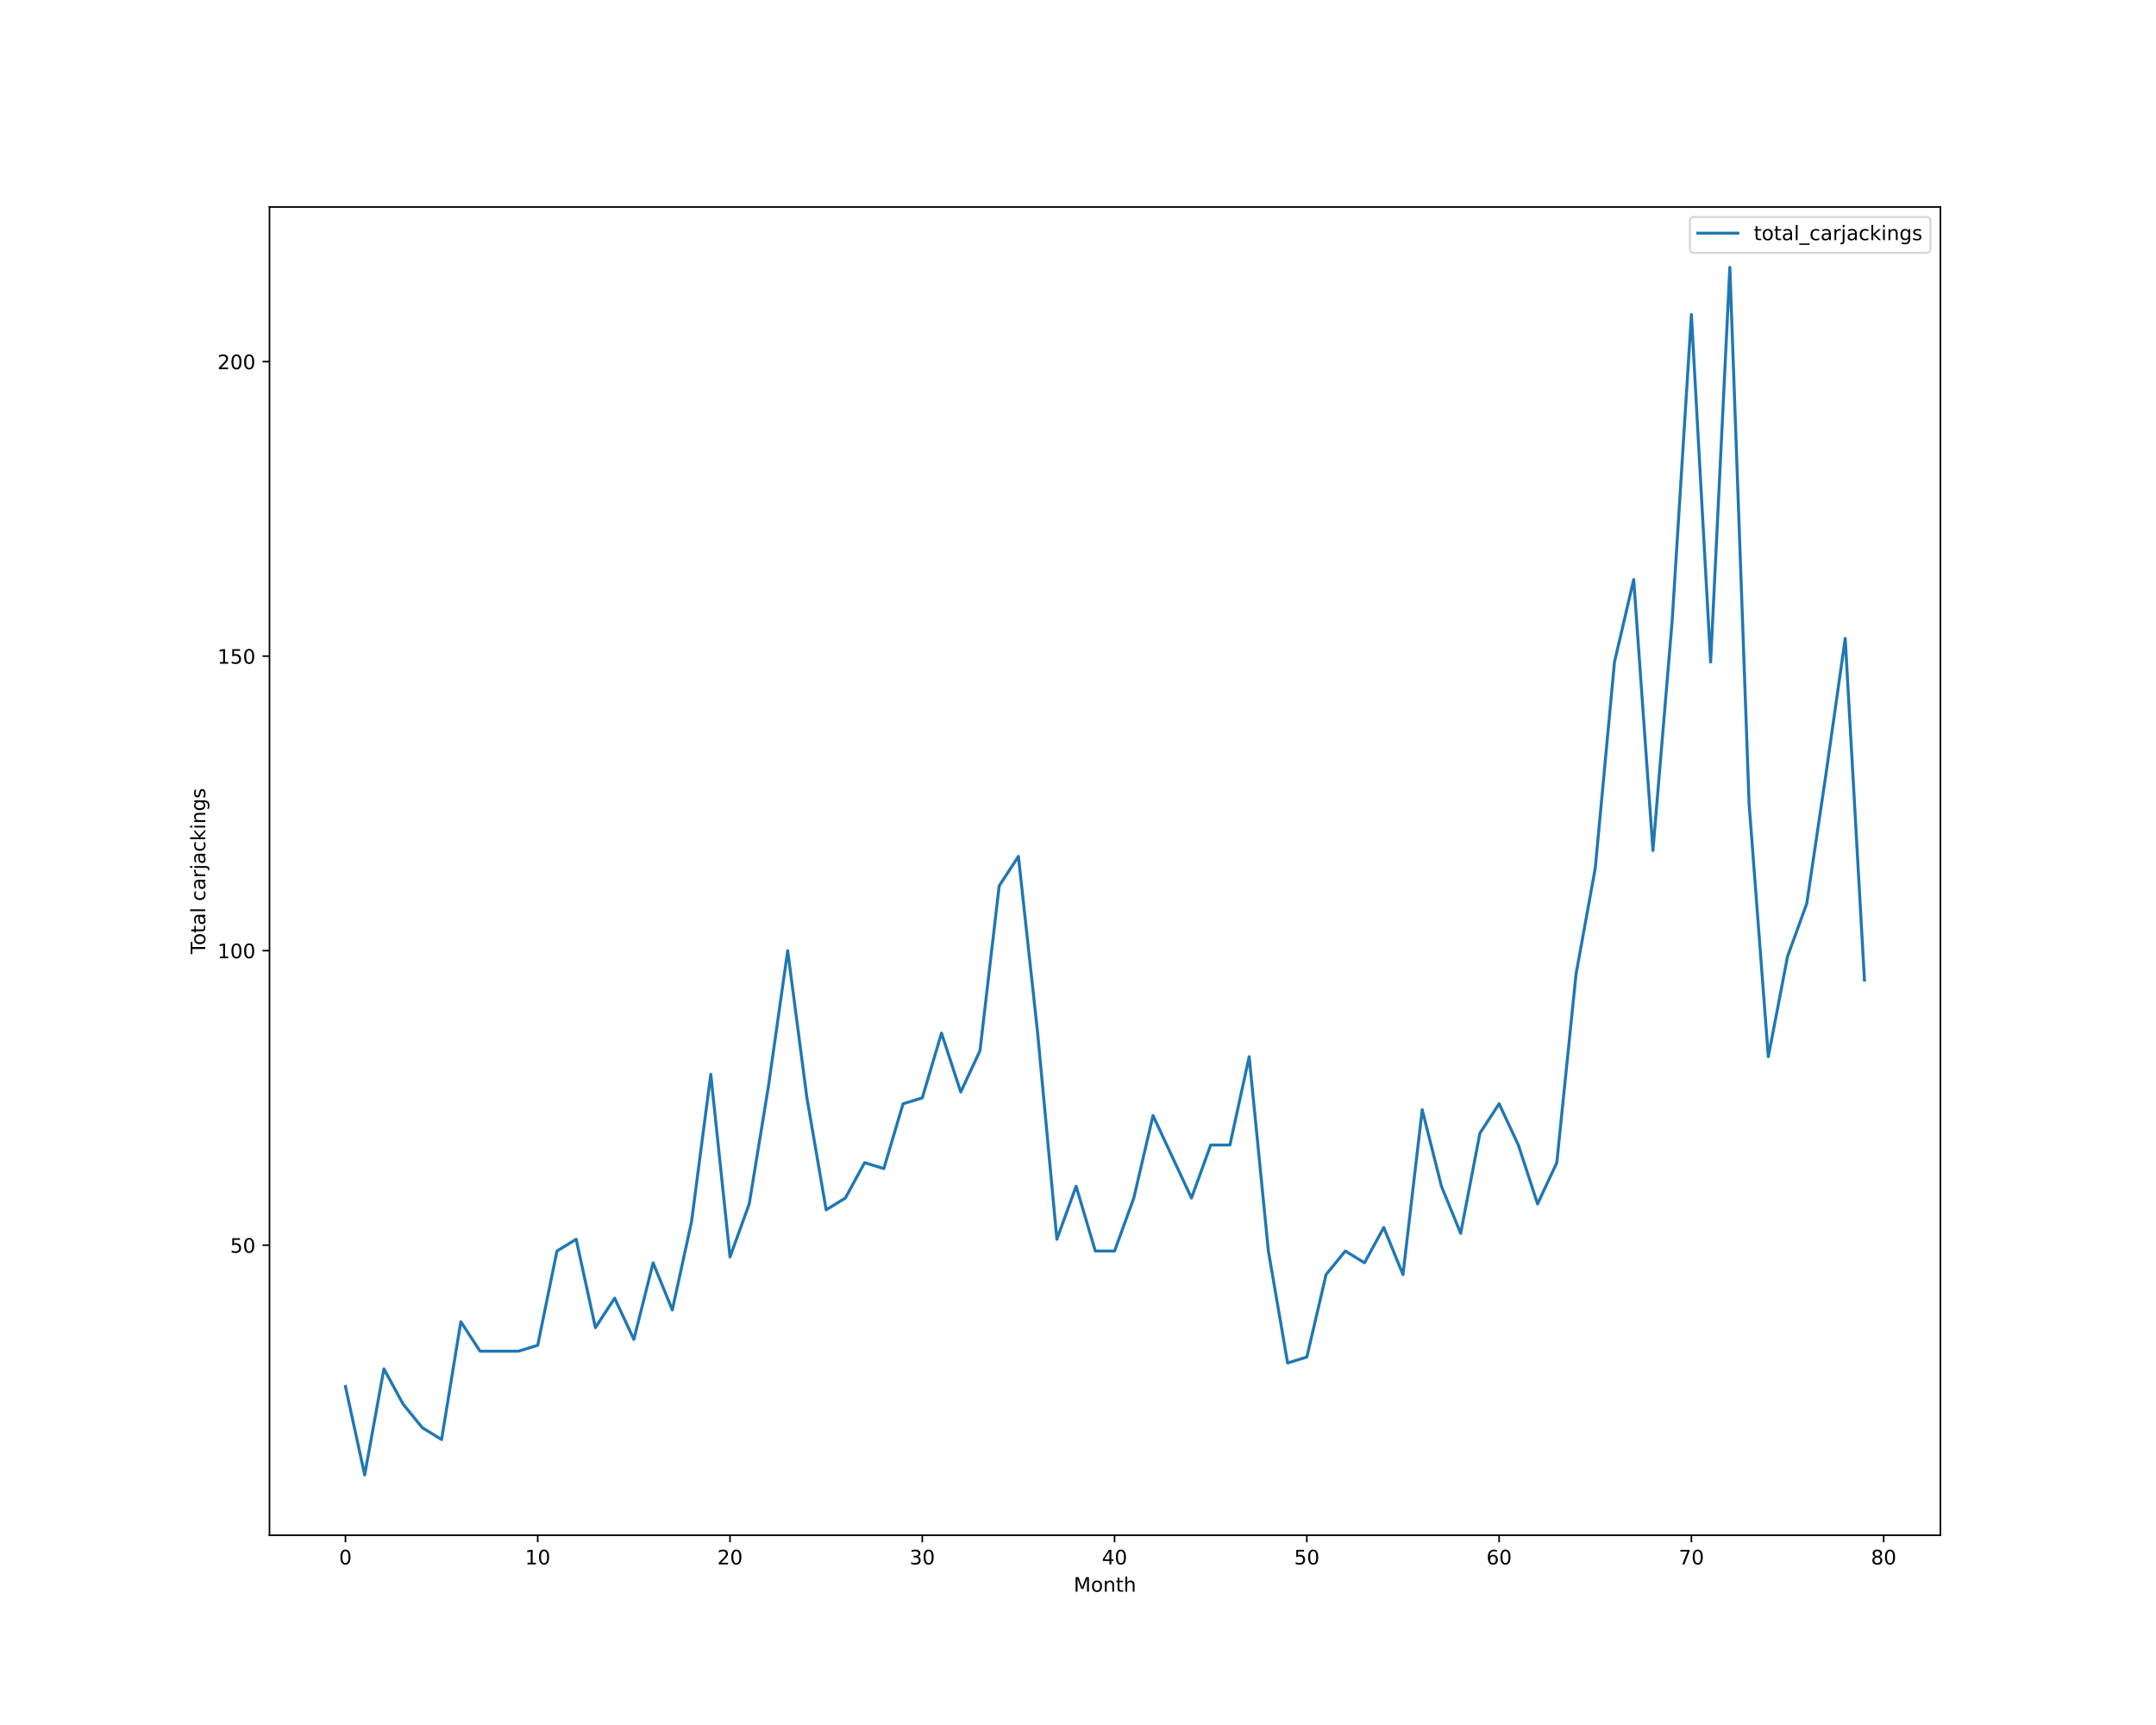
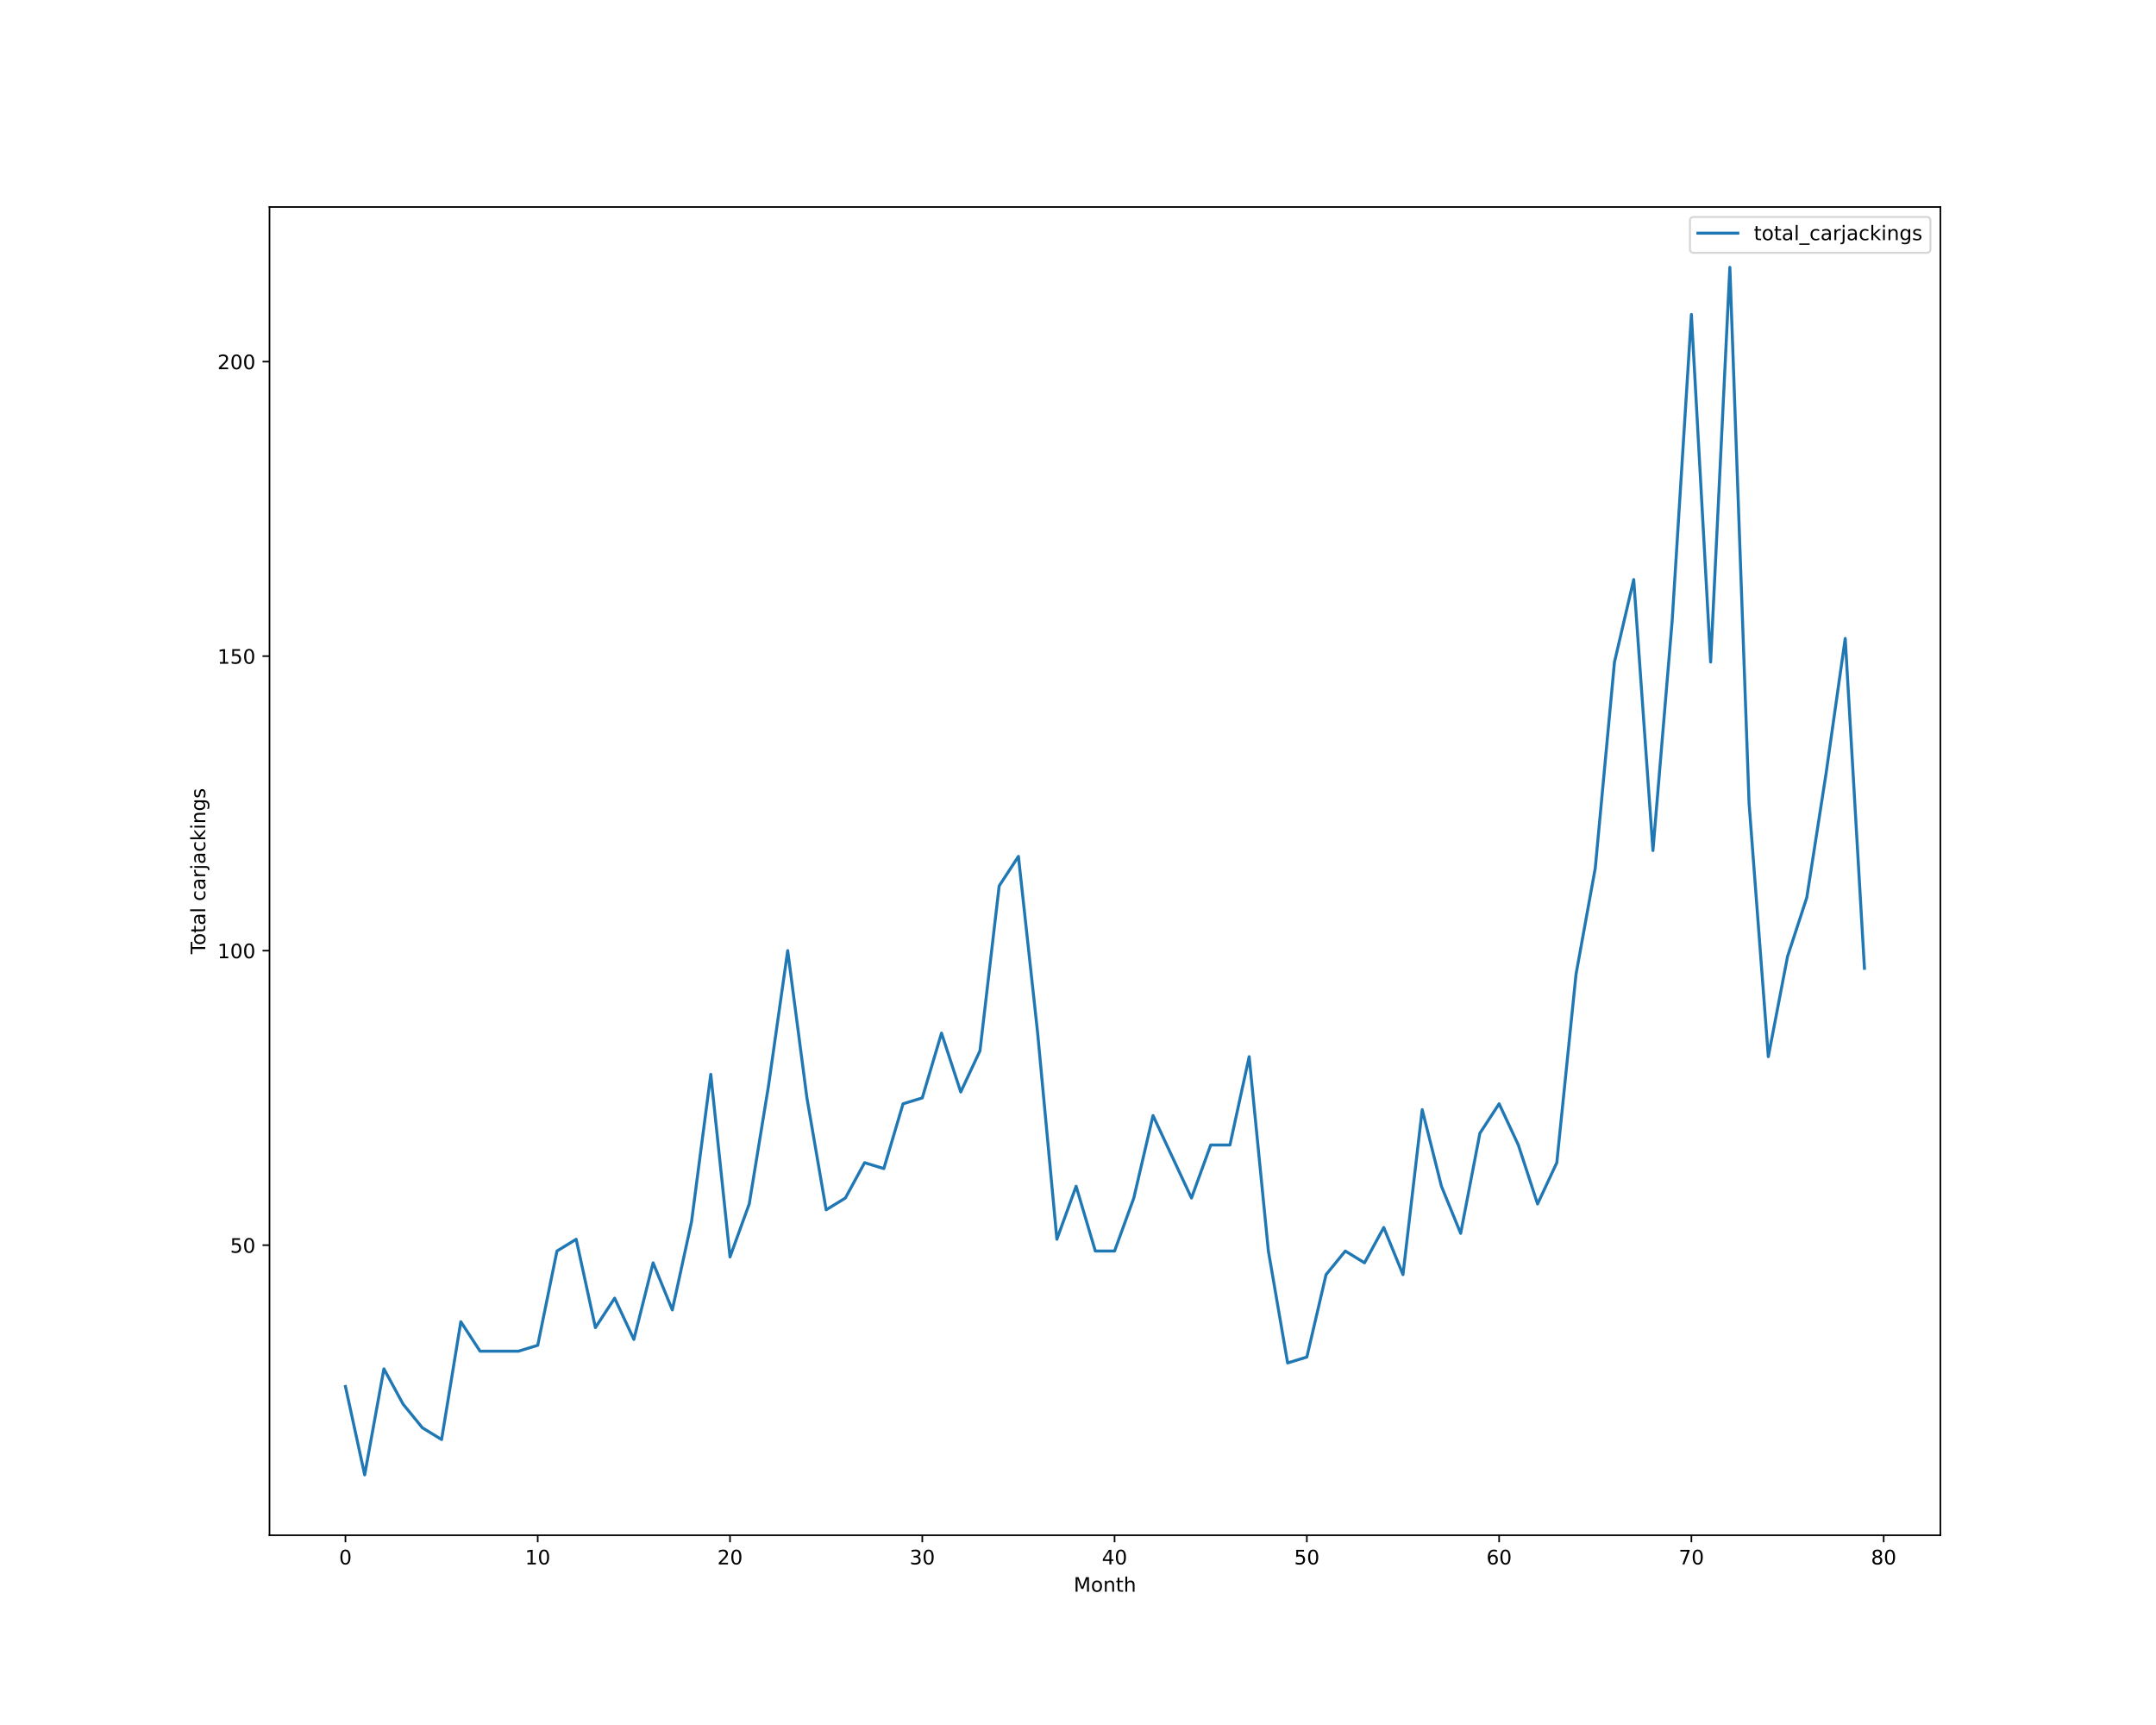
<svg xmlns="http://www.w3.org/2000/svg" xmlns:xlink="http://www.w3.org/1999/xlink" height="864pt" version="1.1" viewBox="0 0 1080 864" width="1080pt">
  <defs>
    <style type="text/css">*{stroke-linecap:butt;stroke-linejoin:round;}</style>
  </defs>
  <g id="figure_1">
    <g id="patch_1">
      <path d="M 0 864  L 1080 864  L 1080 0  L 0 0  z " style="fill:#ffffff;" />
    </g>
    <g id="axes_1">
      <g id="patch_2">
        <path d="M 135 768.96  L 972 768.96  L 972 103.68  L 135 103.68  z " style="fill:#ffffff;" />
      </g>
      <g id="matplotlib.axis_1">
        <g id="xtick_1">
          <g id="line2d_1">
            <defs>
-               <path d="M 0 0  L 0 3.5  " id="m799daf60d1" style="stroke:#000000;stroke-width:0.8;" />
-             </defs>
-             <g>
-               <use style="stroke:#000000;stroke-width:0.8;" x="173.045" xlink:href="#m799daf60d1" y="768.96" />
+               <path d="M 0 0  L 0 3.5  " id="m0773ad87b2" style="stroke:#000000;stroke-width:0.8;" />
+             </defs>
+             <g>
+               <use style="stroke:#000000;stroke-width:0.8;" x="173.045" xlink:href="#m0773ad87b2" y="768.96" />
            </g>
          </g>
          <g id="text_1">
            <g transform="translate(169.8642 783.5584)scale(0.1 -0.1)">
              <defs>
                <path d="M 2034 4250  Q 1547 4250 1301 3770  Q 1056 3291 1056 2328  Q 1056 1369 1301 889  Q 1547 409 2034 409  Q 2525 409 2770 889  Q 3016 1369 3016 2328  Q 3016 3291 2770 3770  Q 2525 4250 2034 4250  z M 2034 4750  Q 2819 4750 3233 4129  Q 3647 3509 3647 2328  Q 3647 1150 3233 529  Q 2819 -91 2034 -91  Q 1250 -91 836 529  Q 422 1150 422 2328  Q 422 3509 836 4129  Q 1250 4750 2034 4750  z " id="DejaVuSans-30" transform="scale(0.015625)" />
              </defs>
              <use xlink:href="#DejaVuSans-30" />
            </g>
          </g>
        </g>
        <g id="xtick_2">
          <g id="line2d_2">
            <g>
-               <use style="stroke:#000000;stroke-width:0.8;" x="269.363" xlink:href="#m799daf60d1" y="768.96" />
+               <use style="stroke:#000000;stroke-width:0.8;" x="269.363" xlink:href="#m0773ad87b2" y="768.96" />
            </g>
          </g>
          <g id="text_2">
            <g transform="translate(263.0006 783.5584)scale(0.1 -0.1)">
              <defs>
                <path d="M 794 531  L 1825 531  L 1825 4091  L 703 3866  L 703 4441  L 1819 4666  L 2450 4666  L 2450 531  L 3481 531  L 3481 0  L 794 0  L 794 531  z " id="DejaVuSans-31" transform="scale(0.015625)" />
              </defs>
              <use xlink:href="#DejaVuSans-31" />
              <use x="63.623" xlink:href="#DejaVuSans-30" />
            </g>
          </g>
        </g>
        <g id="xtick_3">
          <g id="line2d_3">
            <g>
-               <use style="stroke:#000000;stroke-width:0.8;" x="365.681" xlink:href="#m799daf60d1" y="768.96" />
+               <use style="stroke:#000000;stroke-width:0.8;" x="365.681" xlink:href="#m0773ad87b2" y="768.96" />
            </g>
          </g>
          <g id="text_3">
            <g transform="translate(359.3182 783.5584)scale(0.1 -0.1)">
              <defs>
                <path d="M 1228 531  L 3431 531  L 3431 0  L 469 0  L 469 531  Q 828 903 1448 1529  Q 2069 2156 2228 2338  Q 2531 2678 2651 2914  Q 2772 3150 2772 3378  Q 2772 3750 2511 3984  Q 2250 4219 1831 4219  Q 1534 4219 1204 4116  Q 875 4013 500 3803  L 500 4441  Q 881 4594 1212 4672  Q 1544 4750 1819 4750  Q 2544 4750 2975 4387  Q 3406 4025 3406 3419  Q 3406 3131 3298 2873  Q 3191 2616 2906 2266  Q 2828 2175 2409 1742  Q 1991 1309 1228 531  z " id="DejaVuSans-32" transform="scale(0.015625)" />
              </defs>
              <use xlink:href="#DejaVuSans-32" />
              <use x="63.623" xlink:href="#DejaVuSans-30" />
            </g>
          </g>
        </g>
        <g id="xtick_4">
          <g id="line2d_4">
            <g>
-               <use style="stroke:#000000;stroke-width:0.8;" x="461.998" xlink:href="#m799daf60d1" y="768.96" />
+               <use style="stroke:#000000;stroke-width:0.8;" x="461.998" xlink:href="#m0773ad87b2" y="768.96" />
            </g>
          </g>
          <g id="text_4">
            <g transform="translate(455.6358 783.5584)scale(0.1 -0.1)">
              <defs>
                <path d="M 2597 2516  Q 3050 2419 3304 2112  Q 3559 1806 3559 1356  Q 3559 666 3084 287  Q 2609 -91 1734 -91  Q 1441 -91 1130 -33  Q 819 25 488 141  L 488 750  Q 750 597 1062 519  Q 1375 441 1716 441  Q 2309 441 2620 675  Q 2931 909 2931 1356  Q 2931 1769 2642 2001  Q 2353 2234 1838 2234  L 1294 2234  L 1294 2753  L 1863 2753  Q 2328 2753 2575 2939  Q 2822 3125 2822 3475  Q 2822 3834 2567 4026  Q 2313 4219 1838 4219  Q 1578 4219 1281 4162  Q 984 4106 628 3988  L 628 4550  Q 988 4650 1302 4700  Q 1616 4750 1894 4750  Q 2613 4750 3031 4423  Q 3450 4097 3450 3541  Q 3450 3153 3228 2886  Q 3006 2619 2597 2516  z " id="DejaVuSans-33" transform="scale(0.015625)" />
              </defs>
              <use xlink:href="#DejaVuSans-33" />
              <use x="63.623" xlink:href="#DejaVuSans-30" />
            </g>
          </g>
        </g>
        <g id="xtick_5">
          <g id="line2d_5">
            <g>
-               <use style="stroke:#000000;stroke-width:0.8;" x="558.316" xlink:href="#m799daf60d1" y="768.96" />
+               <use style="stroke:#000000;stroke-width:0.8;" x="558.316" xlink:href="#m0773ad87b2" y="768.96" />
            </g>
          </g>
          <g id="text_5">
            <g transform="translate(551.9534 783.5584)scale(0.1 -0.1)">
              <defs>
                <path d="M 2419 4116  L 825 1625  L 2419 1625  L 2419 4116  z M 2253 4666  L 3047 4666  L 3047 1625  L 3713 1625  L 3713 1100  L 3047 1100  L 3047 0  L 2419 0  L 2419 1100  L 313 1100  L 313 1709  L 2253 4666  z " id="DejaVuSans-34" transform="scale(0.015625)" />
              </defs>
              <use xlink:href="#DejaVuSans-34" />
              <use x="63.623" xlink:href="#DejaVuSans-30" />
            </g>
          </g>
        </g>
        <g id="xtick_6">
          <g id="line2d_6">
            <g>
-               <use style="stroke:#000000;stroke-width:0.8;" x="654.633" xlink:href="#m799daf60d1" y="768.96" />
+               <use style="stroke:#000000;stroke-width:0.8;" x="654.633" xlink:href="#m0773ad87b2" y="768.96" />
            </g>
          </g>
          <g id="text_6">
            <g transform="translate(648.271 783.5584)scale(0.1 -0.1)">
              <defs>
                <path d="M 691 4666  L 3169 4666  L 3169 4134  L 1269 4134  L 1269 2991  Q 1406 3038 1543 3061  Q 1681 3084 1819 3084  Q 2600 3084 3056 2656  Q 3513 2228 3513 1497  Q 3513 744 3044 326  Q 2575 -91 1722 -91  Q 1428 -91 1123 -41  Q 819 9 494 109  L 494 744  Q 775 591 1075 516  Q 1375 441 1709 441  Q 2250 441 2565 725  Q 2881 1009 2881 1497  Q 2881 1984 2565 2268  Q 2250 2553 1709 2553  Q 1456 2553 1204 2497  Q 953 2441 691 2322  L 691 4666  z " id="DejaVuSans-35" transform="scale(0.015625)" />
              </defs>
              <use xlink:href="#DejaVuSans-35" />
              <use x="63.623" xlink:href="#DejaVuSans-30" />
            </g>
          </g>
        </g>
        <g id="xtick_7">
          <g id="line2d_7">
            <g>
-               <use style="stroke:#000000;stroke-width:0.8;" x="750.951" xlink:href="#m799daf60d1" y="768.96" />
+               <use style="stroke:#000000;stroke-width:0.8;" x="750.951" xlink:href="#m0773ad87b2" y="768.96" />
            </g>
          </g>
          <g id="text_7">
            <g transform="translate(744.5886 783.5584)scale(0.1 -0.1)">
              <defs>
                <path d="M 2113 2584  Q 1688 2584 1439 2293  Q 1191 2003 1191 1497  Q 1191 994 1439 701  Q 1688 409 2113 409  Q 2538 409 2786 701  Q 3034 994 3034 1497  Q 3034 2003 2786 2293  Q 2538 2584 2113 2584  z M 3366 4563  L 3366 3988  Q 3128 4100 2886 4159  Q 2644 4219 2406 4219  Q 1781 4219 1451 3797  Q 1122 3375 1075 2522  Q 1259 2794 1537 2939  Q 1816 3084 2150 3084  Q 2853 3084 3261 2657  Q 3669 2231 3669 1497  Q 3669 778 3244 343  Q 2819 -91 2113 -91  Q 1303 -91 875 529  Q 447 1150 447 2328  Q 447 3434 972 4092  Q 1497 4750 2381 4750  Q 2619 4750 2861 4703  Q 3103 4656 3366 4563  z " id="DejaVuSans-36" transform="scale(0.015625)" />
              </defs>
              <use xlink:href="#DejaVuSans-36" />
              <use x="63.623" xlink:href="#DejaVuSans-30" />
            </g>
          </g>
        </g>
        <g id="xtick_8">
          <g id="line2d_8">
            <g>
-               <use style="stroke:#000000;stroke-width:0.8;" x="847.269" xlink:href="#m799daf60d1" y="768.96" />
+               <use style="stroke:#000000;stroke-width:0.8;" x="847.269" xlink:href="#m0773ad87b2" y="768.96" />
            </g>
          </g>
          <g id="text_8">
            <g transform="translate(840.9062 783.5584)scale(0.1 -0.1)">
              <defs>
                <path d="M 525 4666  L 3525 4666  L 3525 4397  L 1831 0  L 1172 0  L 2766 4134  L 525 4134  L 525 4666  z " id="DejaVuSans-37" transform="scale(0.015625)" />
              </defs>
              <use xlink:href="#DejaVuSans-37" />
              <use x="63.623" xlink:href="#DejaVuSans-30" />
            </g>
          </g>
        </g>
        <g id="xtick_9">
          <g id="line2d_9">
            <g>
-               <use style="stroke:#000000;stroke-width:0.8;" x="943.586" xlink:href="#m799daf60d1" y="768.96" />
+               <use style="stroke:#000000;stroke-width:0.8;" x="943.586" xlink:href="#m0773ad87b2" y="768.96" />
            </g>
          </g>
          <g id="text_9">
            <g transform="translate(937.2238 783.5584)scale(0.1 -0.1)">
              <defs>
                <path d="M 2034 2216  Q 1584 2216 1326 1975  Q 1069 1734 1069 1313  Q 1069 891 1326 650  Q 1584 409 2034 409  Q 2484 409 2743 651  Q 3003 894 3003 1313  Q 3003 1734 2745 1975  Q 2488 2216 2034 2216  z M 1403 2484  Q 997 2584 770 2862  Q 544 3141 544 3541  Q 544 4100 942 4425  Q 1341 4750 2034 4750  Q 2731 4750 3128 4425  Q 3525 4100 3525 3541  Q 3525 3141 3298 2862  Q 3072 2584 2669 2484  Q 3125 2378 3379 2068  Q 3634 1759 3634 1313  Q 3634 634 3220 271  Q 2806 -91 2034 -91  Q 1263 -91 848 271  Q 434 634 434 1313  Q 434 1759 690 2068  Q 947 2378 1403 2484  z M 1172 3481  Q 1172 3119 1398 2916  Q 1625 2713 2034 2713  Q 2441 2713 2670 2916  Q 2900 3119 2900 3481  Q 2900 3844 2670 4047  Q 2441 4250 2034 4250  Q 1625 4250 1398 4047  Q 1172 3844 1172 3481  z " id="DejaVuSans-38" transform="scale(0.015625)" />
              </defs>
              <use xlink:href="#DejaVuSans-38" />
              <use x="63.623" xlink:href="#DejaVuSans-30" />
            </g>
          </g>
        </g>
        <g id="text_10">
          <g transform="translate(537.8289 797.2366)scale(0.1 -0.1)">
            <defs>
              <path d="M 628 4666  L 1569 4666  L 2759 1491  L 3956 4666  L 4897 4666  L 4897 0  L 4281 0  L 4281 4097  L 3078 897  L 2444 897  L 1241 4097  L 1241 0  L 628 0  L 628 4666  z " id="DejaVuSans-4d" transform="scale(0.015625)" />
              <path d="M 1959 3097  Q 1497 3097 1228 2736  Q 959 2375 959 1747  Q 959 1119 1226 758  Q 1494 397 1959 397  Q 2419 397 2687 759  Q 2956 1122 2956 1747  Q 2956 2369 2687 2733  Q 2419 3097 1959 3097  z M 1959 3584  Q 2709 3584 3137 3096  Q 3566 2609 3566 1747  Q 3566 888 3137 398  Q 2709 -91 1959 -91  Q 1206 -91 779 398  Q 353 888 353 1747  Q 353 2609 779 3096  Q 1206 3584 1959 3584  z " id="DejaVuSans-6f" transform="scale(0.015625)" />
              <path d="M 3513 2113  L 3513 0  L 2938 0  L 2938 2094  Q 2938 2591 2744 2837  Q 2550 3084 2163 3084  Q 1697 3084 1428 2787  Q 1159 2491 1159 1978  L 1159 0  L 581 0  L 581 3500  L 1159 3500  L 1159 2956  Q 1366 3272 1645 3428  Q 1925 3584 2291 3584  Q 2894 3584 3203 3211  Q 3513 2838 3513 2113  z " id="DejaVuSans-6e" transform="scale(0.015625)" />
              <path d="M 1172 4494  L 1172 3500  L 2356 3500  L 2356 3053  L 1172 3053  L 1172 1153  Q 1172 725 1289 603  Q 1406 481 1766 481  L 2356 481  L 2356 0  L 1766 0  Q 1100 0 847 248  Q 594 497 594 1153  L 594 3053  L 172 3053  L 172 3500  L 594 3500  L 594 4494  L 1172 4494  z " id="DejaVuSans-74" transform="scale(0.015625)" />
              <path d="M 3513 2113  L 3513 0  L 2938 0  L 2938 2094  Q 2938 2591 2744 2837  Q 2550 3084 2163 3084  Q 1697 3084 1428 2787  Q 1159 2491 1159 1978  L 1159 0  L 581 0  L 581 4863  L 1159 4863  L 1159 2956  Q 1366 3272 1645 3428  Q 1925 3584 2291 3584  Q 2894 3584 3203 3211  Q 3513 2838 3513 2113  z " id="DejaVuSans-68" transform="scale(0.015625)" />
            </defs>
            <use xlink:href="#DejaVuSans-4d" />
            <use x="86.279" xlink:href="#DejaVuSans-6f" />
            <use x="147.461" xlink:href="#DejaVuSans-6e" />
            <use x="210.84" xlink:href="#DejaVuSans-74" />
            <use x="250.049" xlink:href="#DejaVuSans-68" />
          </g>
        </g>
      </g>
      <g id="matplotlib.axis_2">
        <g id="ytick_1">
          <g id="line2d_10">
            <defs>
-               <path d="M 0 0  L -3.5 0  " id="mf477ae4167" style="stroke:#000000;stroke-width:0.8;" />
-             </defs>
-             <g>
-               <use style="stroke:#000000;stroke-width:0.8;" x="135" xlink:href="#mf477ae4167" y="623.66" />
+               <path d="M 0 0  L -3.5 0  " id="m0b3d13940d" style="stroke:#000000;stroke-width:0.8;" />
+             </defs>
+             <g>
+               <use style="stroke:#000000;stroke-width:0.8;" x="135" xlink:href="#m0b3d13940d" y="623.66" />
            </g>
          </g>
          <g id="text_11">
            <g transform="translate(115.275 627.4597)scale(0.1 -0.1)">
              <use xlink:href="#DejaVuSans-35" />
              <use x="63.623" xlink:href="#DejaVuSans-30" />
            </g>
          </g>
        </g>
        <g id="ytick_2">
          <g id="line2d_11">
            <g>
-               <use style="stroke:#000000;stroke-width:0.8;" x="135" xlink:href="#mf477ae4167" y="476.148" />
+               <use style="stroke:#000000;stroke-width:0.8;" x="135" xlink:href="#m0b3d13940d" y="476.148" />
            </g>
          </g>
          <g id="text_12">
            <g transform="translate(108.9125 479.9475)scale(0.1 -0.1)">
              <use xlink:href="#DejaVuSans-31" />
              <use x="63.623" xlink:href="#DejaVuSans-30" />
              <use x="127.246" xlink:href="#DejaVuSans-30" />
            </g>
          </g>
        </g>
        <g id="ytick_3">
          <g id="line2d_12">
            <g>
-               <use style="stroke:#000000;stroke-width:0.8;" x="135" xlink:href="#mf477ae4167" y="328.636" />
+               <use style="stroke:#000000;stroke-width:0.8;" x="135" xlink:href="#m0b3d13940d" y="328.636" />
            </g>
          </g>
          <g id="text_13">
            <g transform="translate(108.9125 332.4353)scale(0.1 -0.1)">
              <use xlink:href="#DejaVuSans-31" />
              <use x="63.623" xlink:href="#DejaVuSans-35" />
              <use x="127.246" xlink:href="#DejaVuSans-30" />
            </g>
          </g>
        </g>
        <g id="ytick_4">
          <g id="line2d_13">
            <g>
-               <use style="stroke:#000000;stroke-width:0.8;" x="135" xlink:href="#mf477ae4167" y="181.124" />
+               <use style="stroke:#000000;stroke-width:0.8;" x="135" xlink:href="#m0b3d13940d" y="181.124" />
            </g>
          </g>
          <g id="text_14">
            <g transform="translate(108.9125 184.9231)scale(0.1 -0.1)">
              <use xlink:href="#DejaVuSans-32" />
              <use x="63.623" xlink:href="#DejaVuSans-30" />
              <use x="127.246" xlink:href="#DejaVuSans-30" />
            </g>
          </g>
        </g>
        <g id="text_15">
          <g transform="translate(102.8328 477.8888)rotate(-90)scale(0.1 -0.1)">
            <defs>
              <path d="M -19 4666  L 3928 4666  L 3928 4134  L 2272 4134  L 2272 0  L 1638 0  L 1638 4134  L -19 4134  L -19 4666  z " id="DejaVuSans-54" transform="scale(0.015625)" />
              <path d="M 2194 1759  Q 1497 1759 1228 1600  Q 959 1441 959 1056  Q 959 750 1161 570  Q 1363 391 1709 391  Q 2188 391 2477 730  Q 2766 1069 2766 1631  L 2766 1759  L 2194 1759  z M 3341 1997  L 3341 0  L 2766 0  L 2766 531  Q 2569 213 2275 61  Q 1981 -91 1556 -91  Q 1019 -91 701 211  Q 384 513 384 1019  Q 384 1609 779 1909  Q 1175 2209 1959 2209  L 2766 2209  L 2766 2266  Q 2766 2663 2505 2880  Q 2244 3097 1772 3097  Q 1472 3097 1187 3025  Q 903 2953 641 2809  L 641 3341  Q 956 3463 1253 3523  Q 1550 3584 1831 3584  Q 2591 3584 2966 3190  Q 3341 2797 3341 1997  z " id="DejaVuSans-61" transform="scale(0.015625)" />
              <path d="M 603 4863  L 1178 4863  L 1178 0  L 603 0  L 603 4863  z " id="DejaVuSans-6c" transform="scale(0.015625)" />
              <path id="DejaVuSans-20" transform="scale(0.015625)" />
              <path d="M 3122 3366  L 3122 2828  Q 2878 2963 2633 3030  Q 2388 3097 2138 3097  Q 1578 3097 1268 2742  Q 959 2388 959 1747  Q 959 1106 1268 751  Q 1578 397 2138 397  Q 2388 397 2633 464  Q 2878 531 3122 666  L 3122 134  Q 2881 22 2623 -34  Q 2366 -91 2075 -91  Q 1284 -91 818 406  Q 353 903 353 1747  Q 353 2603 823 3093  Q 1294 3584 2113 3584  Q 2378 3584 2631 3529  Q 2884 3475 3122 3366  z " id="DejaVuSans-63" transform="scale(0.015625)" />
              <path d="M 2631 2963  Q 2534 3019 2420 3045  Q 2306 3072 2169 3072  Q 1681 3072 1420 2755  Q 1159 2438 1159 1844  L 1159 0  L 581 0  L 581 3500  L 1159 3500  L 1159 2956  Q 1341 3275 1631 3429  Q 1922 3584 2338 3584  Q 2397 3584 2469 3576  Q 2541 3569 2628 3553  L 2631 2963  z " id="DejaVuSans-72" transform="scale(0.015625)" />
              <path d="M 603 3500  L 1178 3500  L 1178 -63  Q 1178 -731 923 -1031  Q 669 -1331 103 -1331  L -116 -1331  L -116 -844  L 38 -844  Q 366 -844 484 -692  Q 603 -541 603 -63  L 603 3500  z M 603 4863  L 1178 4863  L 1178 4134  L 603 4134  L 603 4863  z " id="DejaVuSans-6a" transform="scale(0.015625)" />
              <path d="M 581 4863  L 1159 4863  L 1159 1991  L 2875 3500  L 3609 3500  L 1753 1863  L 3688 0  L 2938 0  L 1159 1709  L 1159 0  L 581 0  L 581 4863  z " id="DejaVuSans-6b" transform="scale(0.015625)" />
              <path d="M 603 3500  L 1178 3500  L 1178 0  L 603 0  L 603 3500  z M 603 4863  L 1178 4863  L 1178 4134  L 603 4134  L 603 4863  z " id="DejaVuSans-69" transform="scale(0.015625)" />
              <path d="M 2906 1791  Q 2906 2416 2648 2759  Q 2391 3103 1925 3103  Q 1463 3103 1205 2759  Q 947 2416 947 1791  Q 947 1169 1205 825  Q 1463 481 1925 481  Q 2391 481 2648 825  Q 2906 1169 2906 1791  z M 3481 434  Q 3481 -459 3084 -895  Q 2688 -1331 1869 -1331  Q 1566 -1331 1297 -1286  Q 1028 -1241 775 -1147  L 775 -588  Q 1028 -725 1275 -790  Q 1522 -856 1778 -856  Q 2344 -856 2625 -561  Q 2906 -266 2906 331  L 2906 616  Q 2728 306 2450 153  Q 2172 0 1784 0  Q 1141 0 747 490  Q 353 981 353 1791  Q 353 2603 747 3093  Q 1141 3584 1784 3584  Q 2172 3584 2450 3431  Q 2728 3278 2906 2969  L 2906 3500  L 3481 3500  L 3481 434  z " id="DejaVuSans-67" transform="scale(0.015625)" />
              <path d="M 2834 3397  L 2834 2853  Q 2591 2978 2328 3040  Q 2066 3103 1784 3103  Q 1356 3103 1142 2972  Q 928 2841 928 2578  Q 928 2378 1081 2264  Q 1234 2150 1697 2047  L 1894 2003  Q 2506 1872 2764 1633  Q 3022 1394 3022 966  Q 3022 478 2636 193  Q 2250 -91 1575 -91  Q 1294 -91 989 -36  Q 684 19 347 128  L 347 722  Q 666 556 975 473  Q 1284 391 1588 391  Q 1994 391 2212 530  Q 2431 669 2431 922  Q 2431 1156 2273 1281  Q 2116 1406 1581 1522  L 1381 1569  Q 847 1681 609 1914  Q 372 2147 372 2553  Q 372 3047 722 3315  Q 1072 3584 1716 3584  Q 2034 3584 2315 3537  Q 2597 3491 2834 3397  z " id="DejaVuSans-73" transform="scale(0.015625)" />
            </defs>
            <use xlink:href="#DejaVuSans-54" />
            <use x="44.084" xlink:href="#DejaVuSans-6f" />
            <use x="105.266" xlink:href="#DejaVuSans-74" />
            <use x="144.475" xlink:href="#DejaVuSans-61" />
            <use x="205.754" xlink:href="#DejaVuSans-6c" />
            <use x="233.537" xlink:href="#DejaVuSans-20" />
            <use x="265.324" xlink:href="#DejaVuSans-63" />
            <use x="320.305" xlink:href="#DejaVuSans-61" />
            <use x="381.584" xlink:href="#DejaVuSans-72" />
            <use x="422.697" xlink:href="#DejaVuSans-6a" />
            <use x="450.48" xlink:href="#DejaVuSans-61" />
            <use x="511.76" xlink:href="#DejaVuSans-63" />
            <use x="566.74" xlink:href="#DejaVuSans-6b" />
            <use x="624.65" xlink:href="#DejaVuSans-69" />
            <use x="652.434" xlink:href="#DejaVuSans-6e" />
            <use x="715.812" xlink:href="#DejaVuSans-67" />
            <use x="779.289" xlink:href="#DejaVuSans-73" />
          </g>
        </g>
      </g>
      <g id="line2d_14">
-         <path clip-path="url(#p60201a7e8a)" d="M 173.045 694.466  L 182.677 738.72  L 192.309 685.616  L 201.941 703.317  L 211.572 715.118  L 221.204 721.019  L 230.836 662.014  L 240.468 676.765  L 250.1 676.765  L 259.731 676.765  L 269.363 673.815  L 278.995 626.611  L 288.627 620.71  L 298.258 664.964  L 307.89 650.213  L 317.522 670.864  L 327.154 632.511  L 336.785 656.113  L 346.417 611.86  L 356.049 538.103  L 365.681 629.561  L 375.312 603.009  L 384.944 544.004  L 394.576 476.148  L 404.208 549.904  L 413.839 605.959  L 423.471 600.059  L 433.103 582.357  L 442.735 585.307  L 452.367 552.855  L 461.998 549.904  L 471.63 517.452  L 481.262 546.954  L 490.894 526.302  L 500.525 443.696  L 510.157 428.944  L 519.789 517.452  L 529.421 620.71  L 539.052 594.158  L 548.684 626.611  L 558.316 626.611  L 567.948 600.059  L 577.579 558.755  L 587.211 579.407  L 596.843 600.059  L 606.475 573.506  L 616.106 573.506  L 625.738 529.253  L 635.37 626.611  L 645.002 682.665  L 654.633 679.715  L 664.265 638.412  L 673.897 626.611  L 683.529 632.511  L 693.161 614.81  L 702.792 638.412  L 712.424 555.805  L 722.056 594.158  L 731.688 617.76  L 741.319 567.606  L 750.951 552.855  L 760.583 573.506  L 770.215 603.009  L 779.846 582.357  L 789.478 487.949  L 799.11 434.845  L 808.742 331.586  L 818.373 290.283  L 828.005 425.994  L 837.637 310.935  L 847.269 157.522  L 856.9 331.586  L 866.532 133.92  L 876.164 402.392  L 885.796 529.253  L 895.428 479.099  L 905.059 452.546  L 914.691 387.641  L 924.323 319.785  L 933.955 490.9  " style="fill:none;stroke:#1f77b4;stroke-linecap:square;stroke-width:1.5;" />
+         <path clip-path="url(#p9a9d4fcba2)" d="M 173.045 694.466  L 182.677 738.72  L 192.309 685.616  L 201.941 703.317  L 211.572 715.118  L 221.204 721.019  L 230.836 662.014  L 240.468 676.765  L 250.1 676.765  L 259.731 676.765  L 269.363 673.815  L 278.995 626.611  L 288.627 620.71  L 298.258 664.964  L 307.89 650.213  L 317.522 670.864  L 327.154 632.511  L 336.785 656.113  L 346.417 611.86  L 356.049 538.103  L 365.681 629.561  L 375.312 603.009  L 384.944 544.004  L 394.576 476.148  L 404.208 549.904  L 413.839 605.959  L 423.471 600.059  L 433.103 582.357  L 442.735 585.307  L 452.367 552.855  L 461.998 549.904  L 471.63 517.452  L 481.262 546.954  L 490.894 526.302  L 500.525 443.696  L 510.157 428.944  L 519.789 517.452  L 529.421 620.71  L 539.052 594.158  L 548.684 626.611  L 558.316 626.611  L 567.948 600.059  L 577.579 558.755  L 587.211 579.407  L 596.843 600.059  L 606.475 573.506  L 616.106 573.506  L 625.738 529.253  L 635.37 626.611  L 645.002 682.665  L 654.633 679.715  L 664.265 638.412  L 673.897 626.611  L 683.529 632.511  L 693.161 614.81  L 702.792 638.412  L 712.424 555.805  L 722.056 594.158  L 731.688 617.76  L 741.319 567.606  L 750.951 552.855  L 760.583 573.506  L 770.215 603.009  L 779.846 582.357  L 789.478 487.949  L 799.11 434.845  L 808.742 331.586  L 818.373 290.283  L 828.005 425.994  L 837.637 310.935  L 847.269 157.522  L 856.9 331.586  L 866.532 133.92  L 876.164 402.392  L 885.796 529.253  L 895.428 479.099  L 905.059 449.596  L 914.691 387.641  L 924.323 319.785  L 933.955 484.999  " style="fill:none;stroke:#1f77b4;stroke-linecap:square;stroke-width:1.5;" />
      </g>
      <g id="patch_3">
        <path d="M 135 768.96  L 135 103.68  " style="fill:none;stroke:#000000;stroke-linecap:square;stroke-linejoin:miter;stroke-width:0.8;" />
      </g>
      <g id="patch_4">
        <path d="M 972 768.96  L 972 103.68  " style="fill:none;stroke:#000000;stroke-linecap:square;stroke-linejoin:miter;stroke-width:0.8;" />
      </g>
      <g id="patch_5">
        <path d="M 135 768.96  L 972 768.96  " style="fill:none;stroke:#000000;stroke-linecap:square;stroke-linejoin:miter;stroke-width:0.8;" />
      </g>
      <g id="patch_6">
        <path d="M 135 103.68  L 972 103.68  " style="fill:none;stroke:#000000;stroke-linecap:square;stroke-linejoin:miter;stroke-width:0.8;" />
      </g>
      <g id="legend_1">
        <g id="patch_7">
          <path d="M 848.528 126.636  L 965 126.636  Q 967 126.636 967 124.636  L 967 110.68  Q 967 108.68 965 108.68  L 848.528 108.68  Q 846.528 108.68 846.528 110.68  L 846.528 124.636  Q 846.528 126.636 848.528 126.636  z " style="fill:#ffffff;opacity:0.8;stroke:#cccccc;stroke-linejoin:miter;" />
        </g>
        <g id="line2d_15">
          <path d="M 850.528 116.778  L 870.528 116.778  " style="fill:none;stroke:#1f77b4;stroke-linecap:square;stroke-width:1.5;" />
        </g>
        <g id="line2d_16" />
        <g id="text_16">
          <g transform="translate(878.5281 120.2784)scale(0.1 -0.1)">
            <defs>
              <path d="M 3263 -1063  L 3263 -1509  L -63 -1509  L -63 -1063  L 3263 -1063  z " id="DejaVuSans-5f" transform="scale(0.015625)" />
            </defs>
            <use xlink:href="#DejaVuSans-74" />
            <use x="39.209" xlink:href="#DejaVuSans-6f" />
            <use x="100.391" xlink:href="#DejaVuSans-74" />
            <use x="139.6" xlink:href="#DejaVuSans-61" />
            <use x="200.879" xlink:href="#DejaVuSans-6c" />
            <use x="228.662" xlink:href="#DejaVuSans-5f" />
            <use x="278.662" xlink:href="#DejaVuSans-63" />
            <use x="333.643" xlink:href="#DejaVuSans-61" />
            <use x="394.922" xlink:href="#DejaVuSans-72" />
            <use x="436.035" xlink:href="#DejaVuSans-6a" />
            <use x="463.818" xlink:href="#DejaVuSans-61" />
            <use x="525.098" xlink:href="#DejaVuSans-63" />
            <use x="580.078" xlink:href="#DejaVuSans-6b" />
            <use x="637.988" xlink:href="#DejaVuSans-69" />
            <use x="665.771" xlink:href="#DejaVuSans-6e" />
            <use x="729.15" xlink:href="#DejaVuSans-67" />
            <use x="792.627" xlink:href="#DejaVuSans-73" />
          </g>
        </g>
      </g>
    </g>
  </g>
  <defs>
-     <clipPath id="p60201a7e8a">
+     <clipPath id="p9a9d4fcba2">
      <rect height="665.28" width="837" x="135" y="103.68" />
    </clipPath>
  </defs>
</svg>
